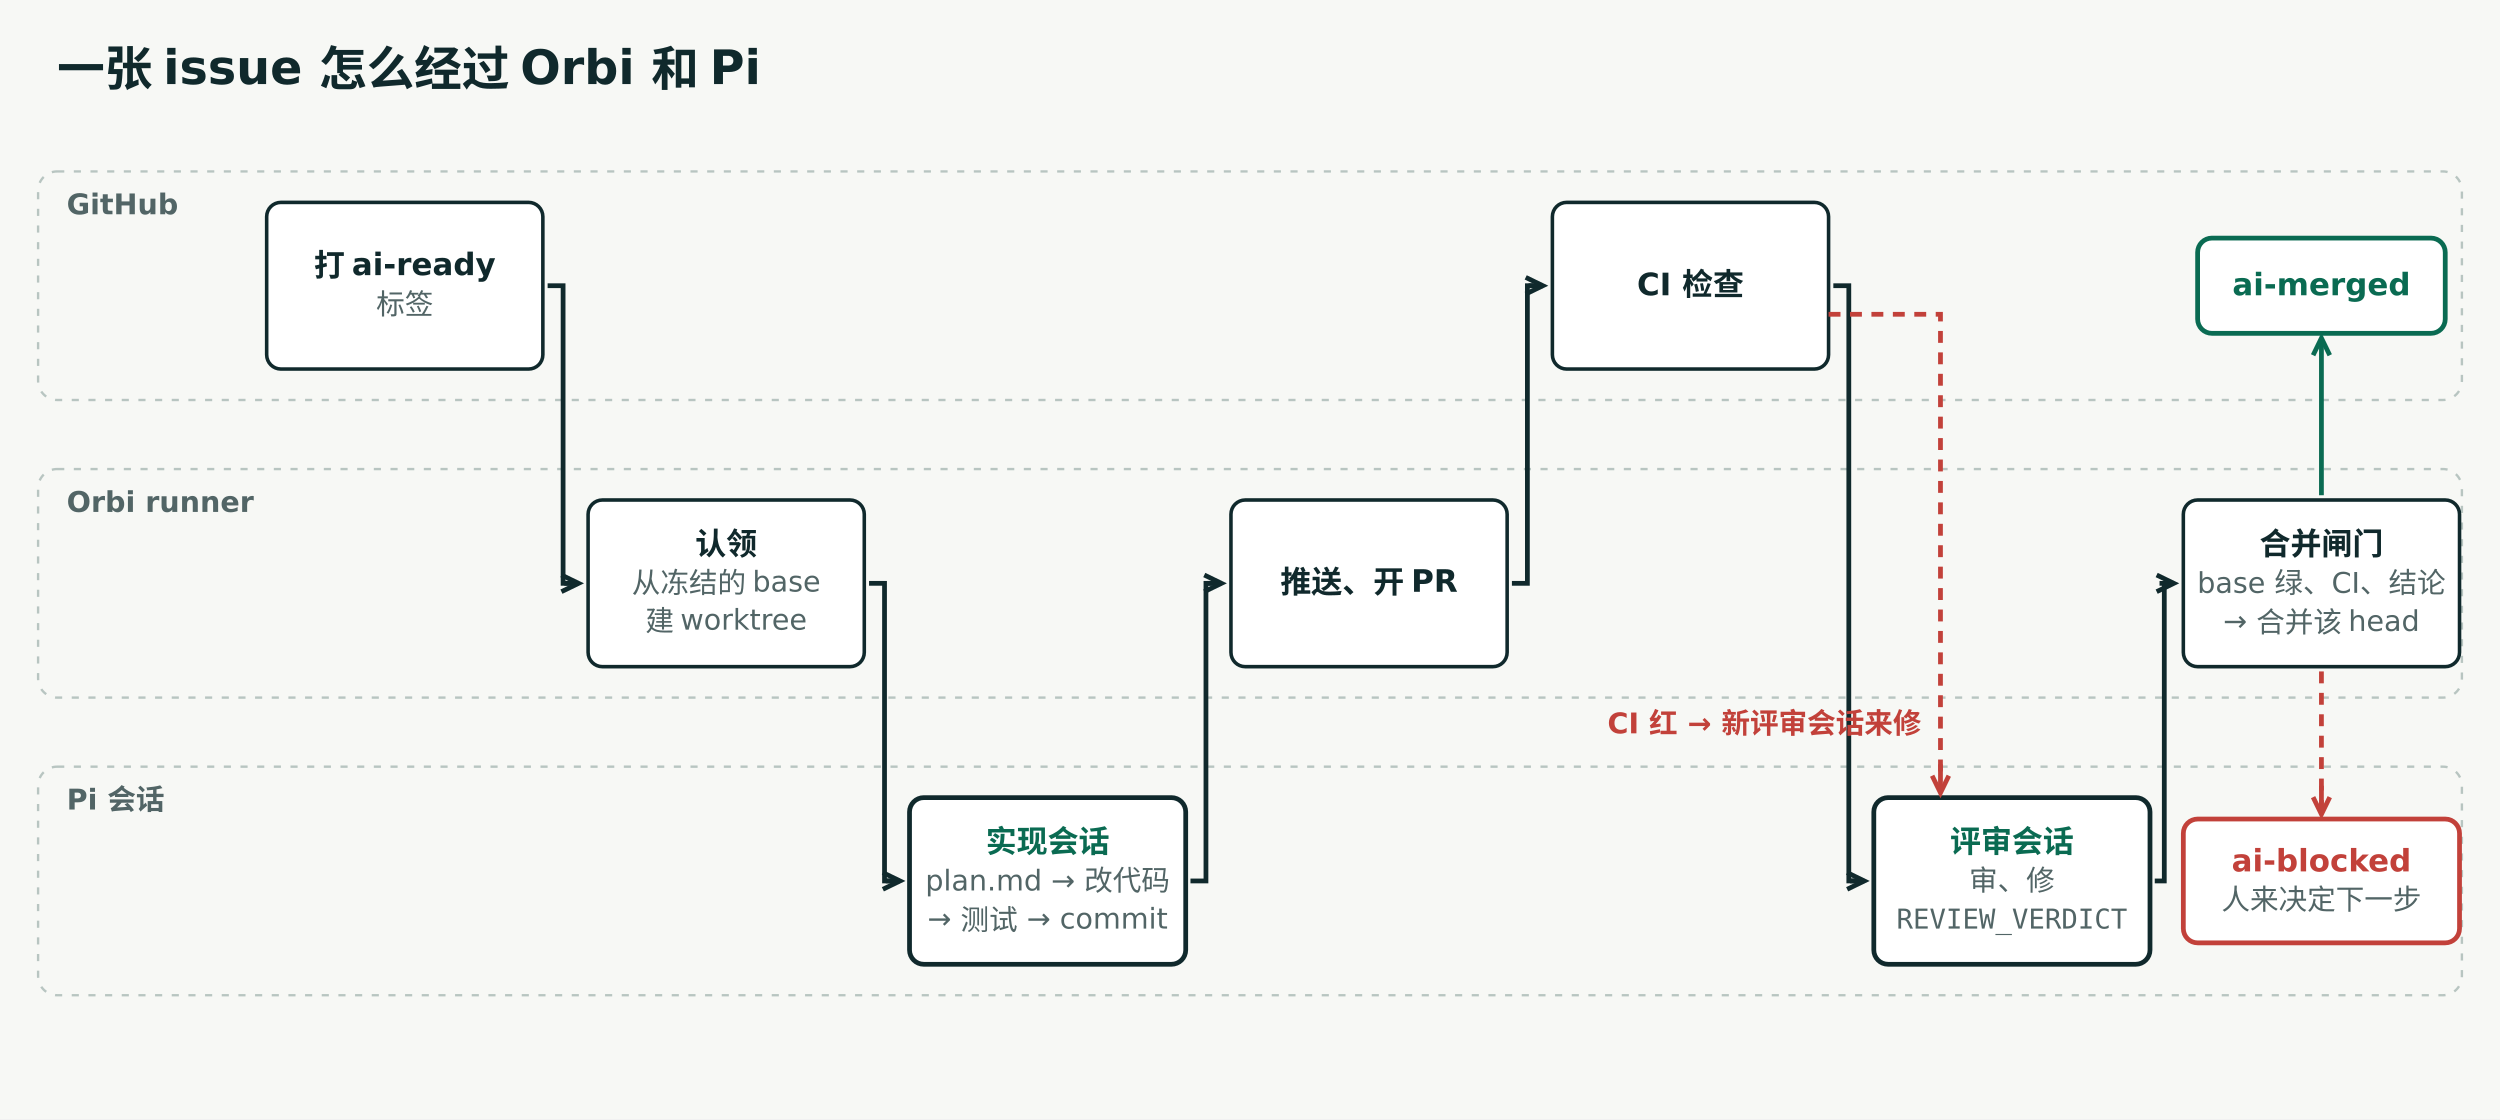
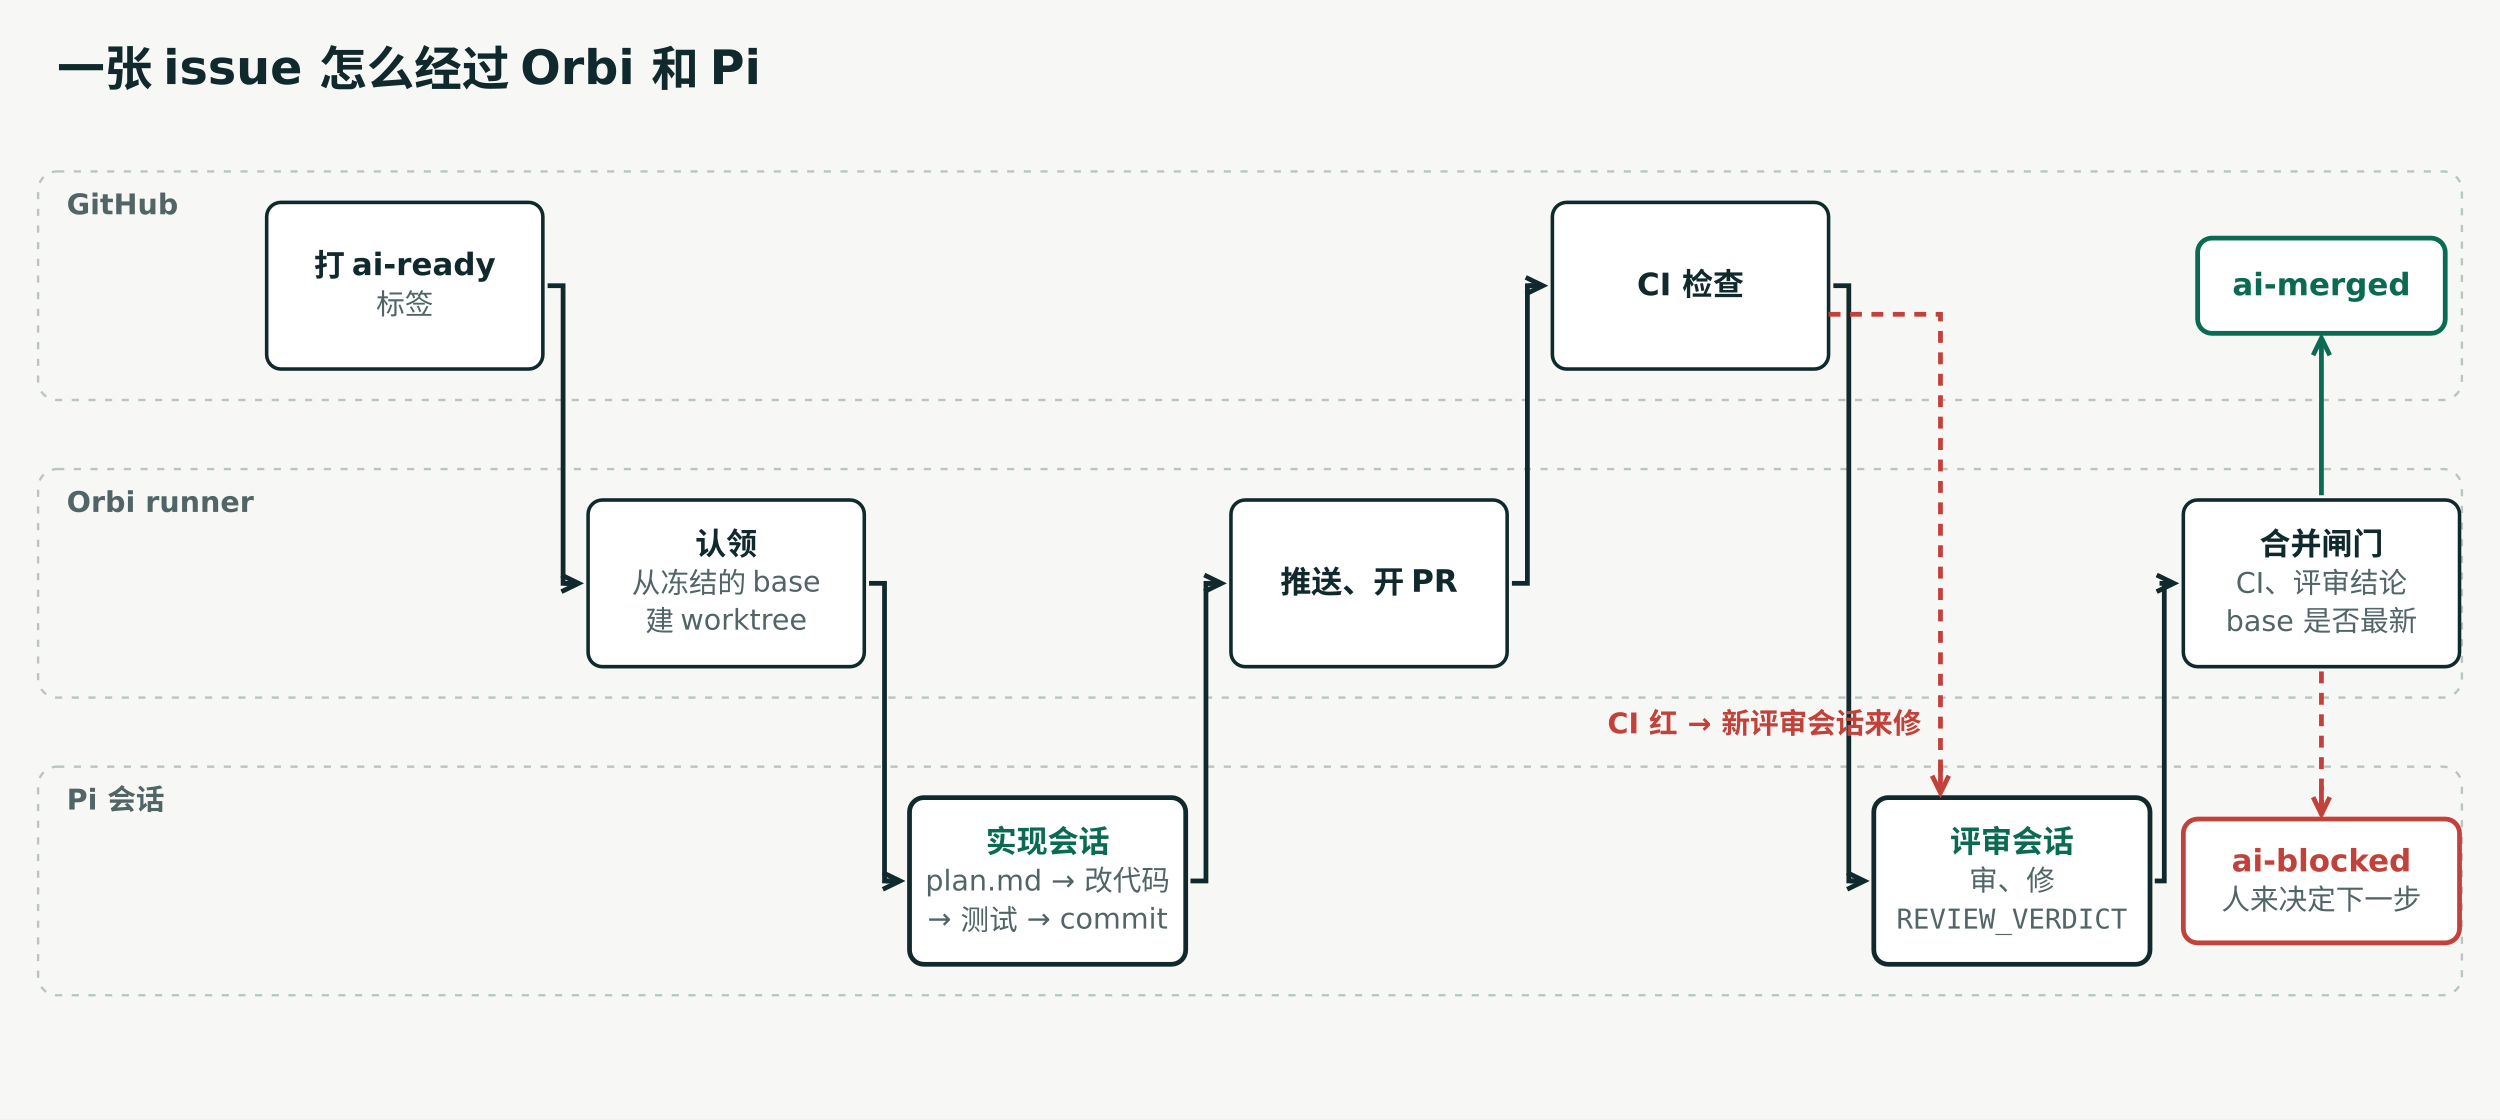
<svg xmlns="http://www.w3.org/2000/svg" viewBox="0 0 1050 470" width="1050" height="470" role="img" aria-label="一张 issue 怎么经过 Orbi 和 Pi">
  <rect width="1050" height="470" fill="#f7f8f5" />
  <text x="24" y="36" font-family="Instrument Sans, DejaVu Sans, PingFang SC, Noto Sans CJK SC, sans-serif" font-size="20" fill="#10292c" text-anchor="start" font-weight="700">一张 issue 怎么经过 Orbi 和 Pi</text>
  <rect x="16" y="72.0" width="1018" height="96" fill="none" stroke="#b8c5c1" stroke-width="1" stroke-dasharray="3 4" rx="8" />
  <text x="28" y="90.0" font-family="Instrument Sans, DejaVu Sans, PingFang SC, Noto Sans CJK SC, sans-serif" font-size="12" fill="#526566" text-anchor="start" font-weight="700">GitHub</text>
  <rect x="16" y="197.0" width="1018" height="96" fill="none" stroke="#b8c5c1" stroke-width="1" stroke-dasharray="3 4" rx="8" />
  <text x="28" y="215.0" font-family="Instrument Sans, DejaVu Sans, PingFang SC, Noto Sans CJK SC, sans-serif" font-size="12" fill="#526566" text-anchor="start" font-weight="700">Orbi runner</text>
  <rect x="16" y="322.0" width="1018" height="96" fill="none" stroke="#b8c5c1" stroke-width="1" stroke-dasharray="3 4" rx="8" />
  <text x="28" y="340.0" font-family="Instrument Sans, DejaVu Sans, PingFang SC, Noto Sans CJK SC, sans-serif" font-size="12" fill="#526566" text-anchor="start" font-weight="700">Pi 会话</text>
  <rect x="112.0" y="85.0" width="116" height="70" fill="#ffffff" stroke="#10292c" stroke-width="1.5" rx="6" />
  <text x="170" y="116" font-family="Instrument Sans, DejaVu Sans, PingFang SC, Noto Sans CJK SC, sans-serif" font-size="13" fill="#10292c" text-anchor="middle" font-weight="700">打 ai-ready</text>
  <text x="170" y="132" font-family="Instrument Sans, DejaVu Sans, PingFang SC, Noto Sans CJK SC, sans-serif" font-size="12" fill="#526566" text-anchor="middle" font-weight="400">标签</text>
  <rect x="247.0" y="210.0" width="116" height="70" fill="#ffffff" stroke="#10292c" stroke-width="1.5" rx="6" />
  <text x="305" y="233" font-family="Instrument Sans, DejaVu Sans, PingFang SC, Noto Sans CJK SC, sans-serif" font-size="13" fill="#10292c" text-anchor="middle" font-weight="700">认领</text>
  <text x="305" y="249" font-family="Instrument Sans, DejaVu Sans, PingFang SC, Noto Sans CJK SC, sans-serif" font-size="12" fill="#526566" text-anchor="middle" font-weight="400">从冻结的 base</text>
  <text x="305" y="265" font-family="Instrument Sans, DejaVu Sans, PingFang SC, Noto Sans CJK SC, sans-serif" font-size="12" fill="#526566" text-anchor="middle" font-weight="400">建 worktree</text>
  <rect x="382.0" y="335.0" width="116" height="70" fill="#ffffff" stroke="#10292c" stroke-width="2" rx="6" />
  <text x="440" y="358" font-family="Instrument Sans, DejaVu Sans, PingFang SC, Noto Sans CJK SC, sans-serif" font-size="13" fill="#0a6b52" text-anchor="middle" font-weight="700">实现会话</text>
  <text x="440" y="374" font-family="Instrument Sans, DejaVu Sans, PingFang SC, Noto Sans CJK SC, sans-serif" font-size="12" fill="#526566" text-anchor="middle" font-weight="400">plan.md → 改代码</text>
  <text x="440" y="390" font-family="Instrument Sans, DejaVu Sans, PingFang SC, Noto Sans CJK SC, sans-serif" font-size="12" fill="#526566" text-anchor="middle" font-weight="400">→ 测试 → commit</text>
  <rect x="517.0" y="210.0" width="116" height="70" fill="#ffffff" stroke="#10292c" stroke-width="1.5" rx="6" />
  <text x="575" y="249" font-family="Instrument Sans, DejaVu Sans, PingFang SC, Noto Sans CJK SC, sans-serif" font-size="13" fill="#10292c" text-anchor="middle" font-weight="700">推送、开 PR</text>
  <rect x="652.0" y="85.0" width="116" height="70" fill="#ffffff" stroke="#10292c" stroke-width="1.5" rx="6" />
  <text x="710" y="124" font-family="Instrument Sans, DejaVu Sans, PingFang SC, Noto Sans CJK SC, sans-serif" font-size="13" fill="#10292c" text-anchor="middle" font-weight="700">CI 检查</text>
  <rect x="787.0" y="335.0" width="116" height="70" fill="#ffffff" stroke="#10292c" stroke-width="2" rx="6" />
  <text x="845" y="358" font-family="Instrument Sans, DejaVu Sans, PingFang SC, Noto Sans CJK SC, sans-serif" font-size="13" fill="#0a6b52" text-anchor="middle" font-weight="700">评审会话</text>
  <text x="845" y="374" font-family="Instrument Sans, DejaVu Sans, PingFang SC, Noto Sans CJK SC, sans-serif" font-size="12" fill="#526566" text-anchor="middle" font-weight="400">审、修</text>
  <text x="845" y="390" font-family="IBM Plex Mono, DejaVu Sans Mono, monospace" font-size="11.5" fill="#526566" text-anchor="middle" font-weight="400">REVIEW_VERDICT</text>
  <rect x="917.0" y="210.0" width="116" height="70" fill="#ffffff" stroke="#10292c" stroke-width="1.5" rx="6" />
  <text x="975" y="233" font-family="Instrument Sans, DejaVu Sans, PingFang SC, Noto Sans CJK SC, sans-serif" font-size="13" fill="#10292c" text-anchor="middle" font-weight="700">合并闸门</text>
-   <text x="975" y="249" font-family="Instrument Sans, DejaVu Sans, PingFang SC, Noto Sans CJK SC, sans-serif" font-size="12" fill="#526566" text-anchor="middle" font-weight="400">base 绿、CI、结论</text>
-   <text x="975" y="265" font-family="Instrument Sans, DejaVu Sans, PingFang SC, Noto Sans CJK SC, sans-serif" font-size="12" fill="#526566" text-anchor="middle" font-weight="400">→ 合并该 head</text>
+   <text x="975" y="249" font-family="Instrument Sans, DejaVu Sans, PingFang SC, Noto Sans CJK SC, sans-serif" font-size="12" fill="#526566" text-anchor="middle" font-weight="400">CI、评审结论</text>
+   <text x="975" y="265" font-family="Instrument Sans, DejaVu Sans, PingFang SC, Noto Sans CJK SC, sans-serif" font-size="12" fill="#526566" text-anchor="middle" font-weight="400">base 是否最新</text>
  <path d="M230.0 120.0 H236.5 V245.0 H239.0" fill="none" stroke="#10292c" stroke-width="2" />
  <path d="M237.0 245.0 L243.0 245.0" fill="none" stroke="#10292c" stroke-width="2" />
  <path d="M235.8 248.5 L243.0 245.0 L235.8 241.5" fill="none" stroke="#10292c" stroke-width="2" />
  <path d="M365.0 245.0 H371.5 V370.0 H374.0" fill="none" stroke="#10292c" stroke-width="2" />
  <path d="M372.0 370.0 L378.0 370.0" fill="none" stroke="#10292c" stroke-width="2" />
  <path d="M370.8 373.5 L378.0 370.0 L370.8 366.5" fill="none" stroke="#10292c" stroke-width="2" />
  <path d="M500.0 370.0 H506.5 V245.0 H509.0" fill="none" stroke="#10292c" stroke-width="2" />
  <path d="M507.0 245.0 L513.0 245.0" fill="none" stroke="#10292c" stroke-width="2" />
  <path d="M505.8 248.5 L513.0 245.0 L505.8 241.5" fill="none" stroke="#10292c" stroke-width="2" />
  <path d="M635.0 245.0 H641.5 V120.0 H644.0" fill="none" stroke="#10292c" stroke-width="2" />
  <path d="M642.0 120.0 L648.0 120.0" fill="none" stroke="#10292c" stroke-width="2" />
  <path d="M640.8 123.5 L648.0 120.0 L640.8 116.5" fill="none" stroke="#10292c" stroke-width="2" />
  <path d="M770.0 120.0 H776.5 V370.0 H779.0" fill="none" stroke="#10292c" stroke-width="2" />
  <path d="M777.0 370.0 L783.0 370.0" fill="none" stroke="#10292c" stroke-width="2" />
  <path d="M775.8 373.5 L783.0 370.0 L775.8 366.5" fill="none" stroke="#10292c" stroke-width="2" />
  <path d="M905.0 370.0 H909.0 V245.0 H909.0" fill="none" stroke="#10292c" stroke-width="2" />
  <path d="M907.0 245.0 L913.0 245.0" fill="none" stroke="#10292c" stroke-width="2" />
  <path d="M905.8 248.5 L913.0 245.0 L905.8 241.5" fill="none" stroke="#10292c" stroke-width="2" />
  <path d="M768.0 132.0 H815.0 V325.0" fill="none" stroke="#c2413a" stroke-width="2" stroke-dasharray="5 4" />
  <path d="M815.0 321.0 L815.0 333.0" fill="none" stroke="#c2413a" stroke-width="2" />
  <path d="M811.5 325.8 L815.0 333.0 L818.5 325.8" fill="none" stroke="#c2413a" stroke-width="2" />
  <text x="807" y="308.0" font-family="Instrument Sans, DejaVu Sans, PingFang SC, Noto Sans CJK SC, sans-serif" font-size="12" fill="#c2413a" text-anchor="end" font-weight="700">CI 红 → 新评审会话来修</text>
  <path d="M975.0 208.0 L975.0 142.0" fill="none" stroke="#0a6b52" stroke-width="2" />
  <path d="M978.5 149.2 L975.0 142.0 L971.5 149.2" fill="none" stroke="#0a6b52" stroke-width="2" />
  <rect x="923.0" y="100.0" width="104" height="40" fill="#ffffff" stroke="#0a6b52" stroke-width="2" rx="6" />
  <text x="975" y="124" font-family="Instrument Sans, DejaVu Sans, PingFang SC, Noto Sans CJK SC, sans-serif" font-size="13" fill="#0a6b52" text-anchor="middle" font-weight="700">ai-merged</text>
  <path d="M975.0 282.0 V340.0" fill="none" stroke="#c2413a" stroke-width="2" stroke-dasharray="5 4" />
  <path d="M975.0 330.0 L975.0 342.0" fill="none" stroke="#c2413a" stroke-width="2" />
  <path d="M971.5 334.8 L975.0 342.0 L978.5 334.8" fill="none" stroke="#c2413a" stroke-width="2" />
  <rect x="917.0" y="344.0" width="116" height="52" fill="#ffffff" stroke="#c2413a" stroke-width="2" rx="6" />
  <text x="975" y="366" font-family="Instrument Sans, DejaVu Sans, PingFang SC, Noto Sans CJK SC, sans-serif" font-size="13" fill="#c2413a" text-anchor="middle" font-weight="700">ai-blocked</text>
  <text x="975" y="382" font-family="Instrument Sans, DejaVu Sans, PingFang SC, Noto Sans CJK SC, sans-serif" font-size="12" fill="#526566" text-anchor="middle" font-weight="400">人来决定下一步</text>
</svg>
